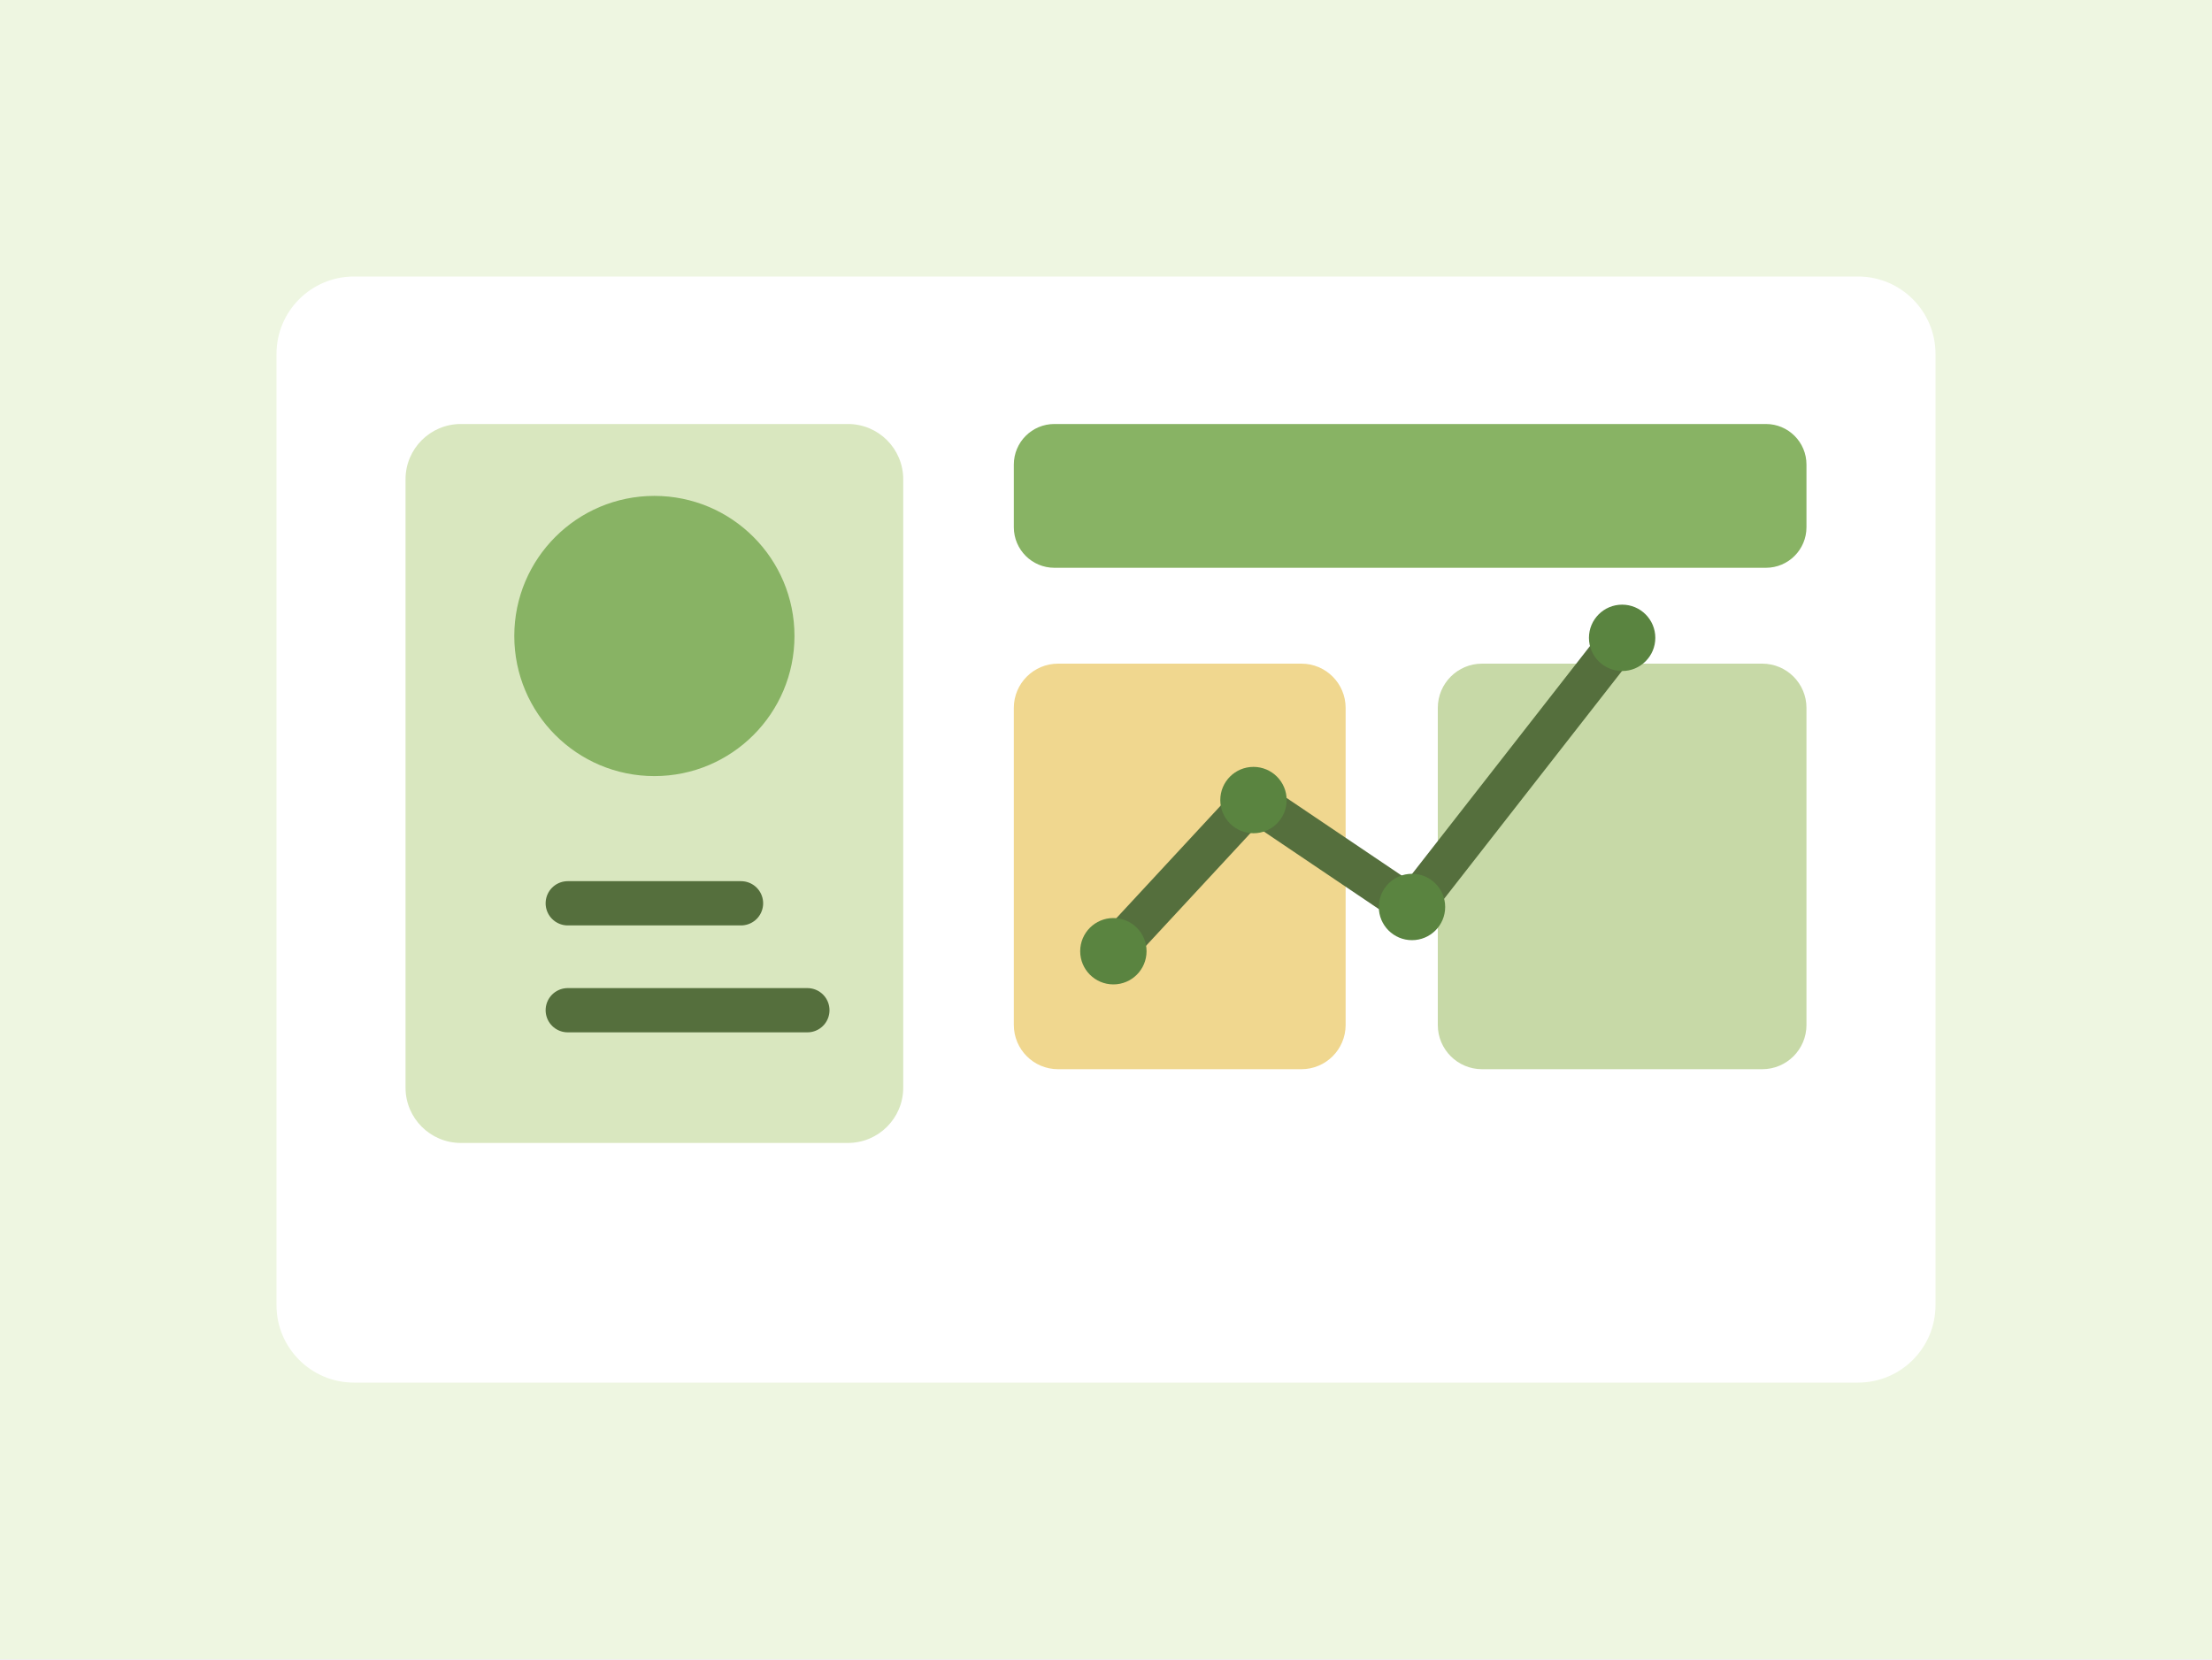
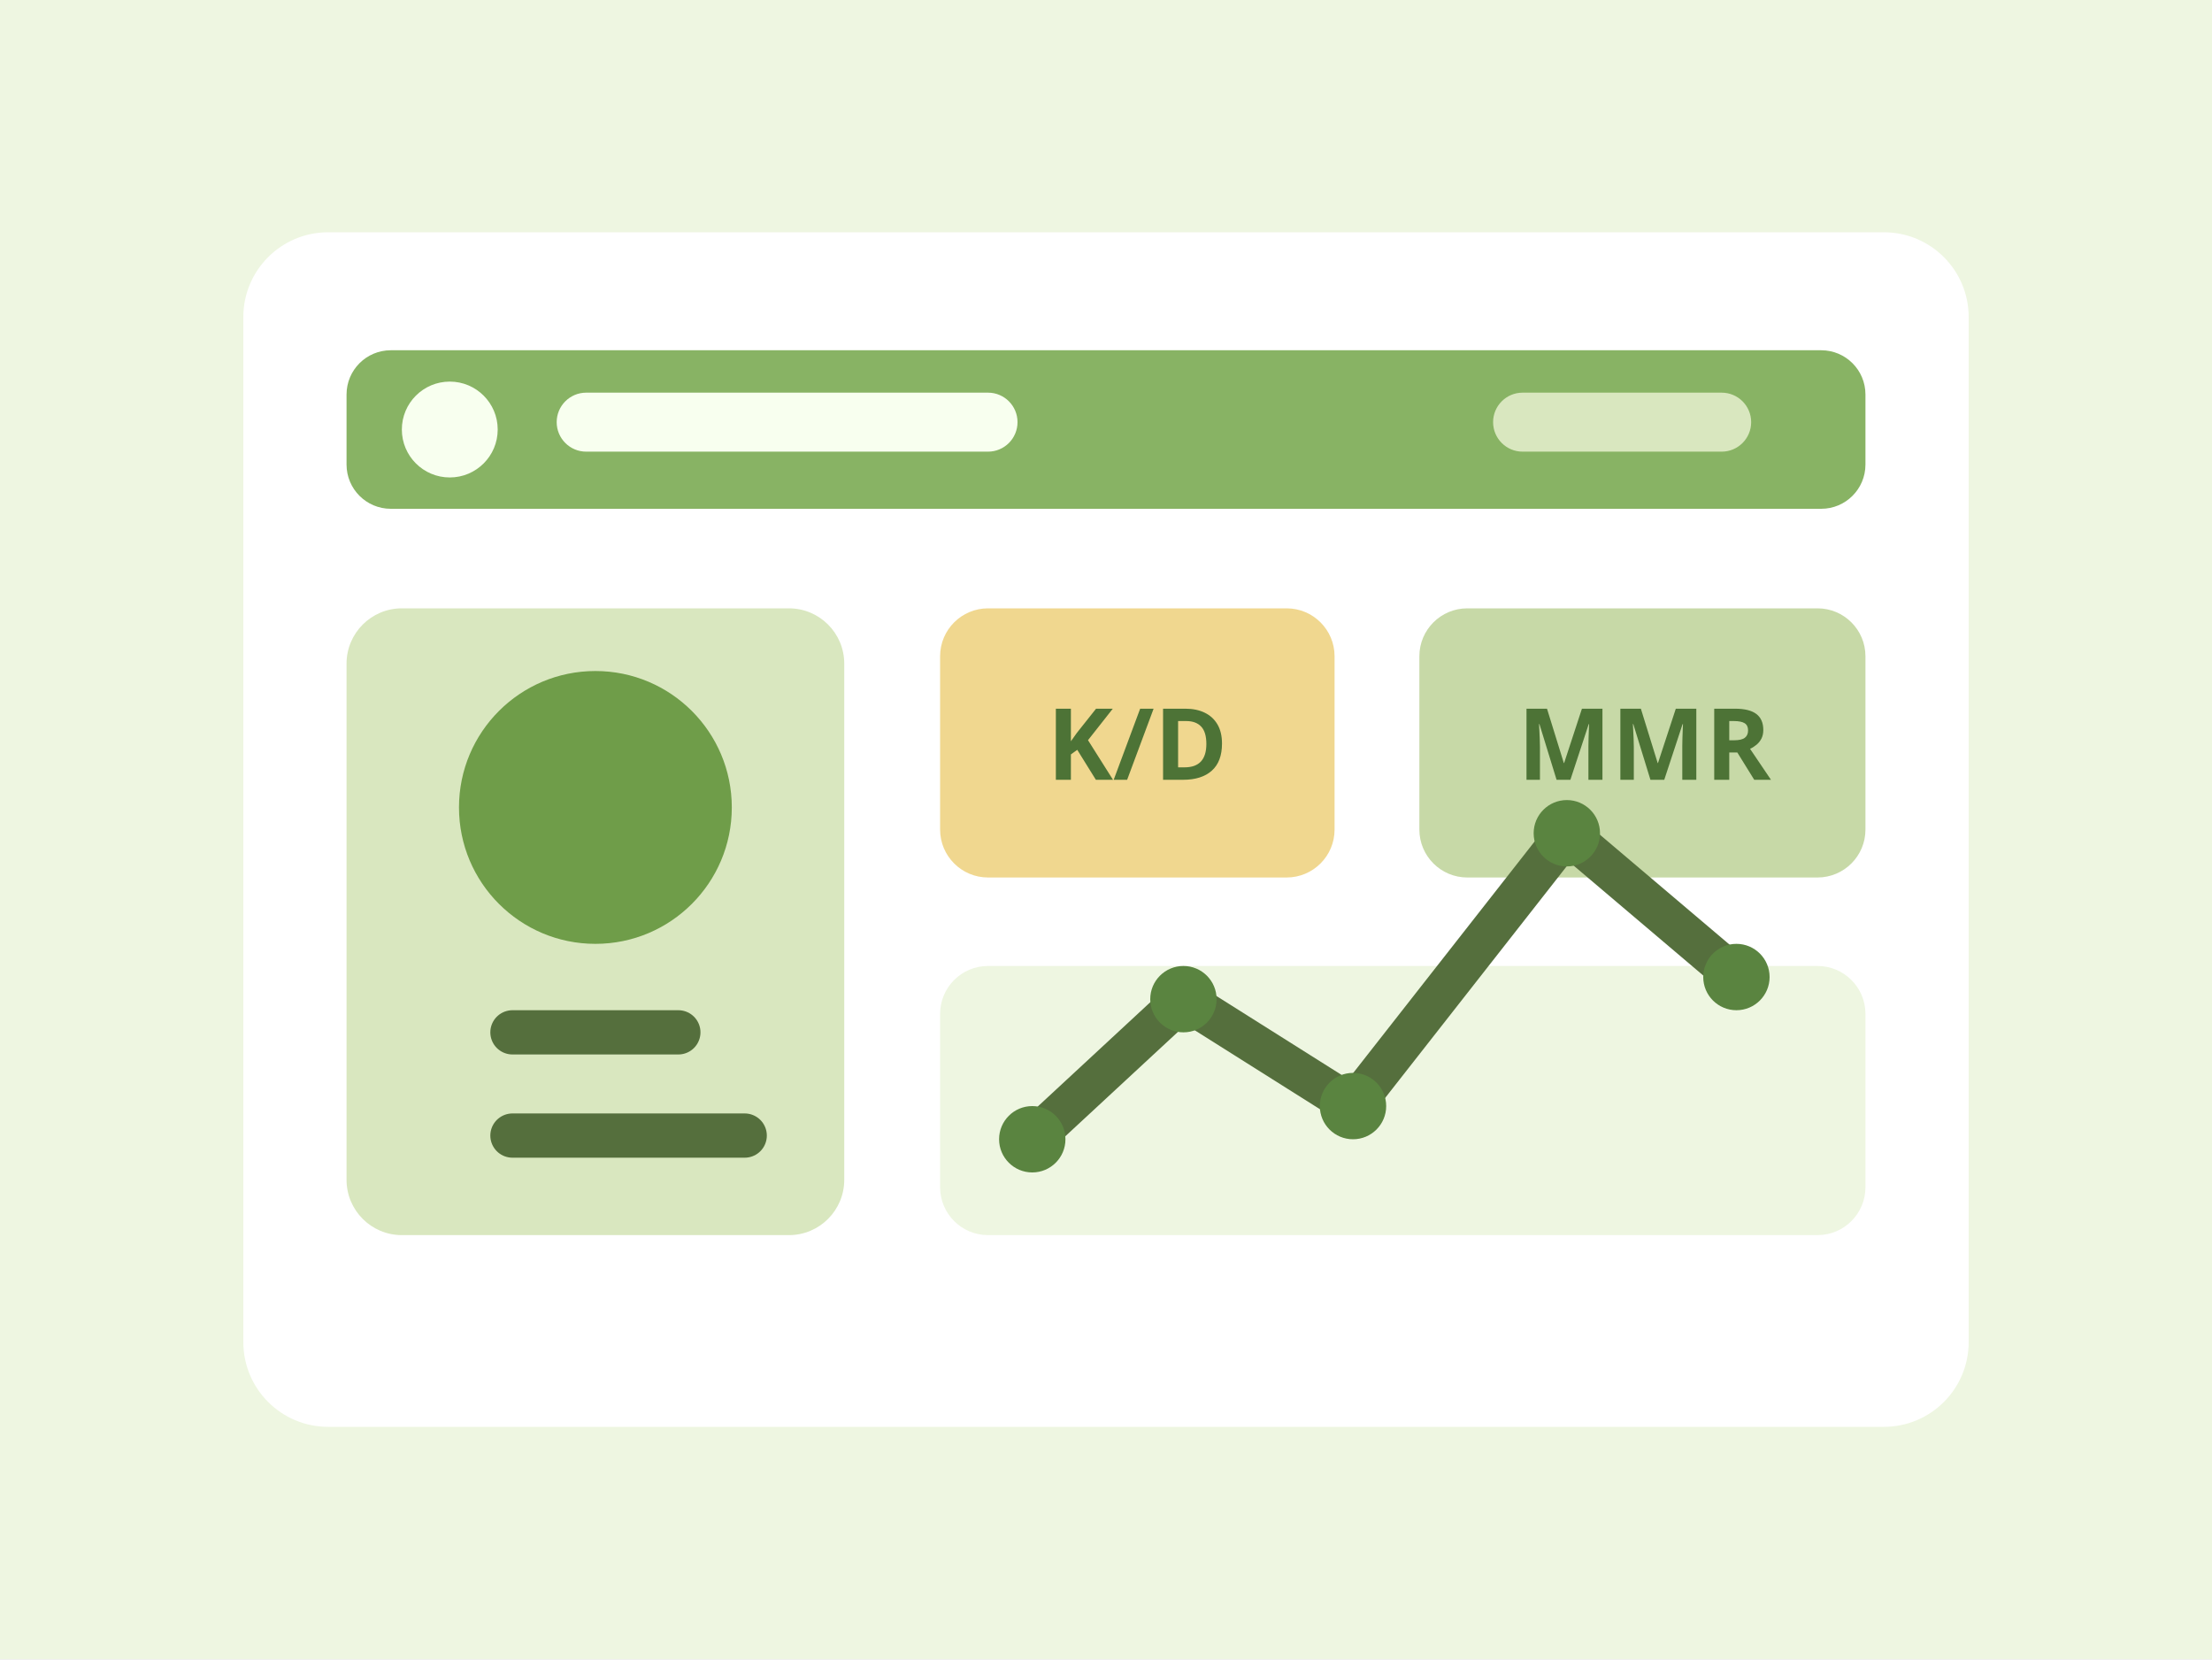
<svg xmlns="http://www.w3.org/2000/svg" viewBox="0 0 1200 900">
  <rect width="1200" height="900" fill="#eef6e1" />
-   <rect x="150" y="150" width="900" height="600" rx="42" fill="#ffffff" />
-   <rect x="220" y="230" width="270" height="390" rx="30" fill="#d9e7bf" />
-   <rect x="550" y="230" width="430" height="78" rx="22" fill="#88b364" />
-   <rect x="550" y="360" width="180" height="220" rx="24" fill="#f0d78f" />
-   <rect x="780" y="360" width="200" height="220" rx="24" fill="#c7d9a7" />
-   <circle cx="355" cy="345" r="76" fill="#88b364" />
-   <path d="M308 490h94M308 548h130" stroke="#556f3d" stroke-width="24" stroke-linecap="round" />
-   <path d="M604 516l76-82 86 58 114-146" fill="none" stroke="#556f3d" stroke-width="22" stroke-linecap="round" stroke-linejoin="round" />
-   <circle cx="604" cy="516" r="18" fill="#5a8440" />
-   <circle cx="680" cy="434" r="18" fill="#5a8440" />
-   <circle cx="766" cy="492" r="18" fill="#5a8440" />
-   <circle cx="880" cy="346" r="18" fill="#5a8440" />
+   <rect x="132" y="126" width="936" height="648" rx="46" fill="#ffffff" />
+   <rect x="188" y="190" width="824" height="86" rx="24" fill="#88b364" />
+   <circle cx="244" cy="233" r="26" fill="#f8ffef" />
+   <rect x="302" y="213" width="250" height="32" rx="16" fill="#f8ffef" />
+   <rect x="810" y="213" width="140" height="32" rx="16" fill="#d9e7bf" />
+   <rect x="188" y="330" width="270" height="340" rx="30" fill="#d9e7bf" />
+   <circle cx="323" cy="438" r="74" fill="#6f9d49" />
+   <path d="M278 560h90M278 616h126" stroke="#556f3d" stroke-width="24" stroke-linecap="round" />
+   <rect x="510" y="330" width="214" height="146" rx="26" fill="#f0d78f" />
+   <rect x="770" y="330" width="242" height="146" rx="26" fill="#c7d9a7" />
+   <rect x="510" y="524" width="502" height="146" rx="26" fill="#eef6e1" />
+   <path d="M560 618l82-76 92 58 116-148 92 78" fill="none" stroke="#556f3d" stroke-width="22" stroke-linecap="round" stroke-linejoin="round" />
+   <circle cx="560" cy="618" r="18" fill="#5a8440" />
+   <circle cx="642" cy="542" r="18" fill="#5a8440" />
+   <circle cx="734" cy="600" r="18" fill="#5a8440" />
+   <circle cx="850" cy="452" r="18" fill="#5a8440" />
+   <circle cx="942" cy="530" r="18" fill="#5a8440" />
+   <text x="617" y="423" text-anchor="middle" fill="#4d7336" font-family="Trebuchet MS, Segoe UI, sans-serif" font-size="54" font-weight="800">K/D</text>
+   <text x="892" y="423" text-anchor="middle" fill="#4d7336" font-family="Trebuchet MS, Segoe UI, sans-serif" font-size="54" font-weight="800">MMR</text>
</svg>
